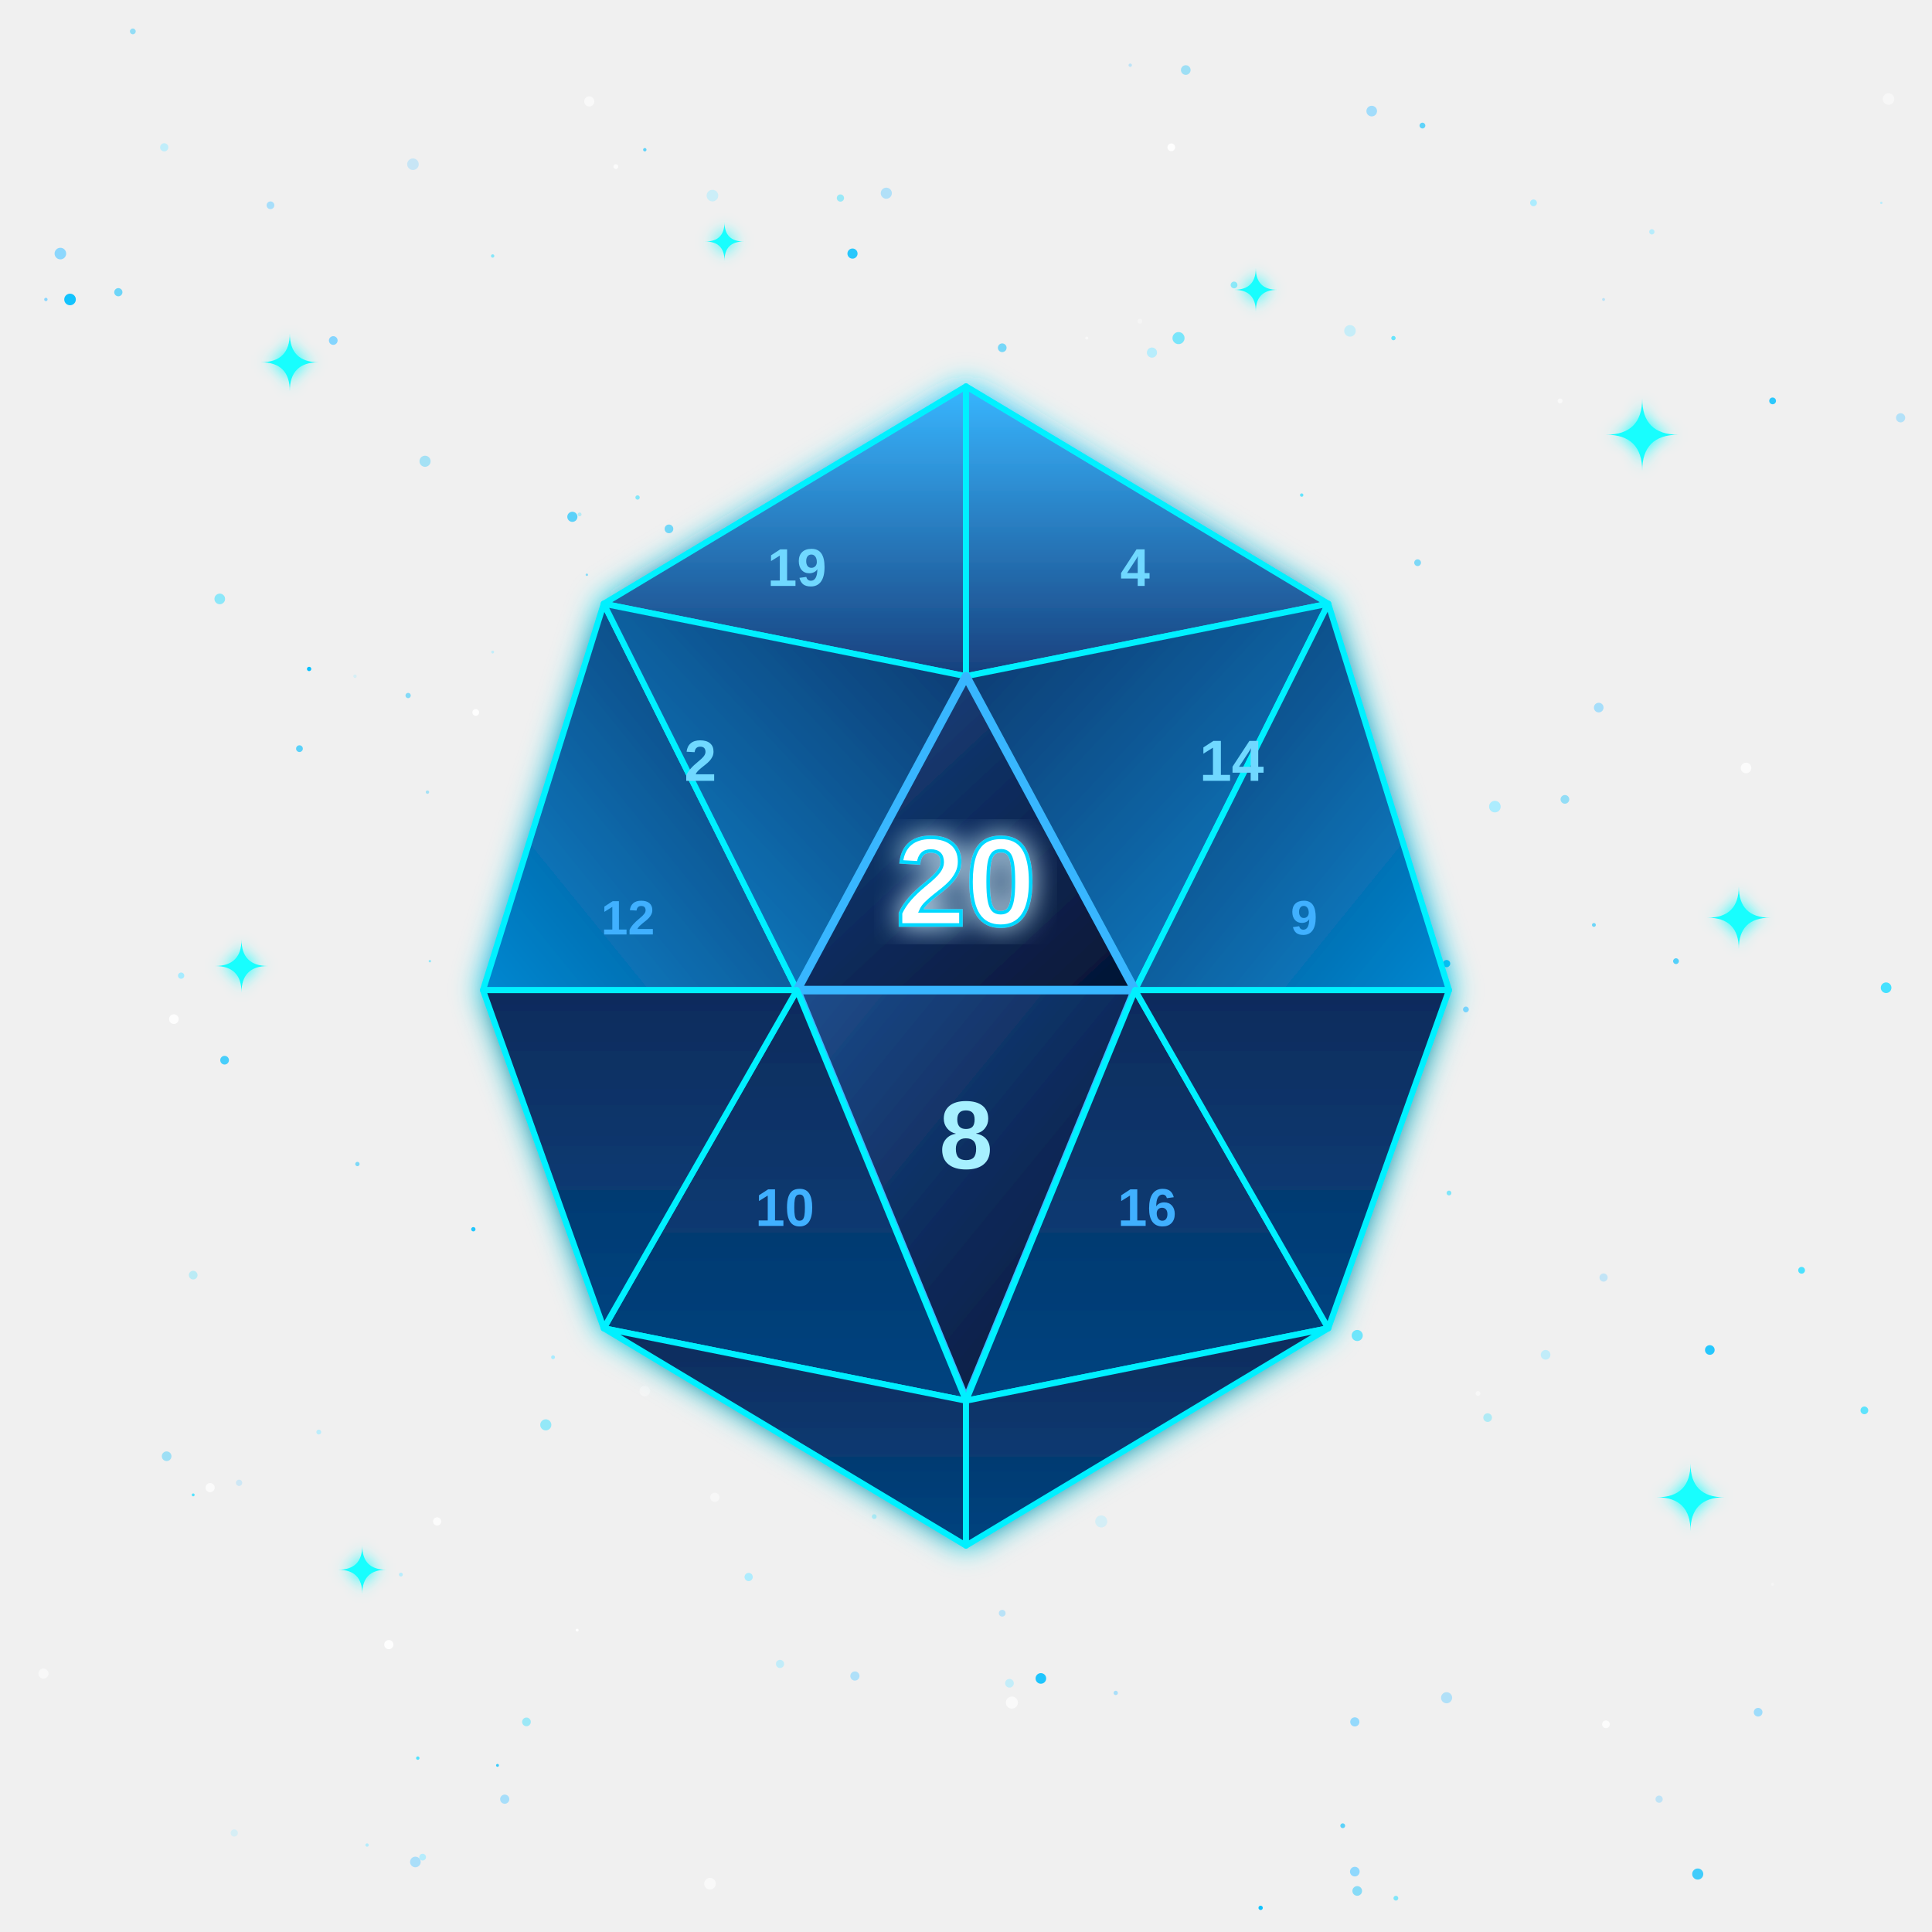
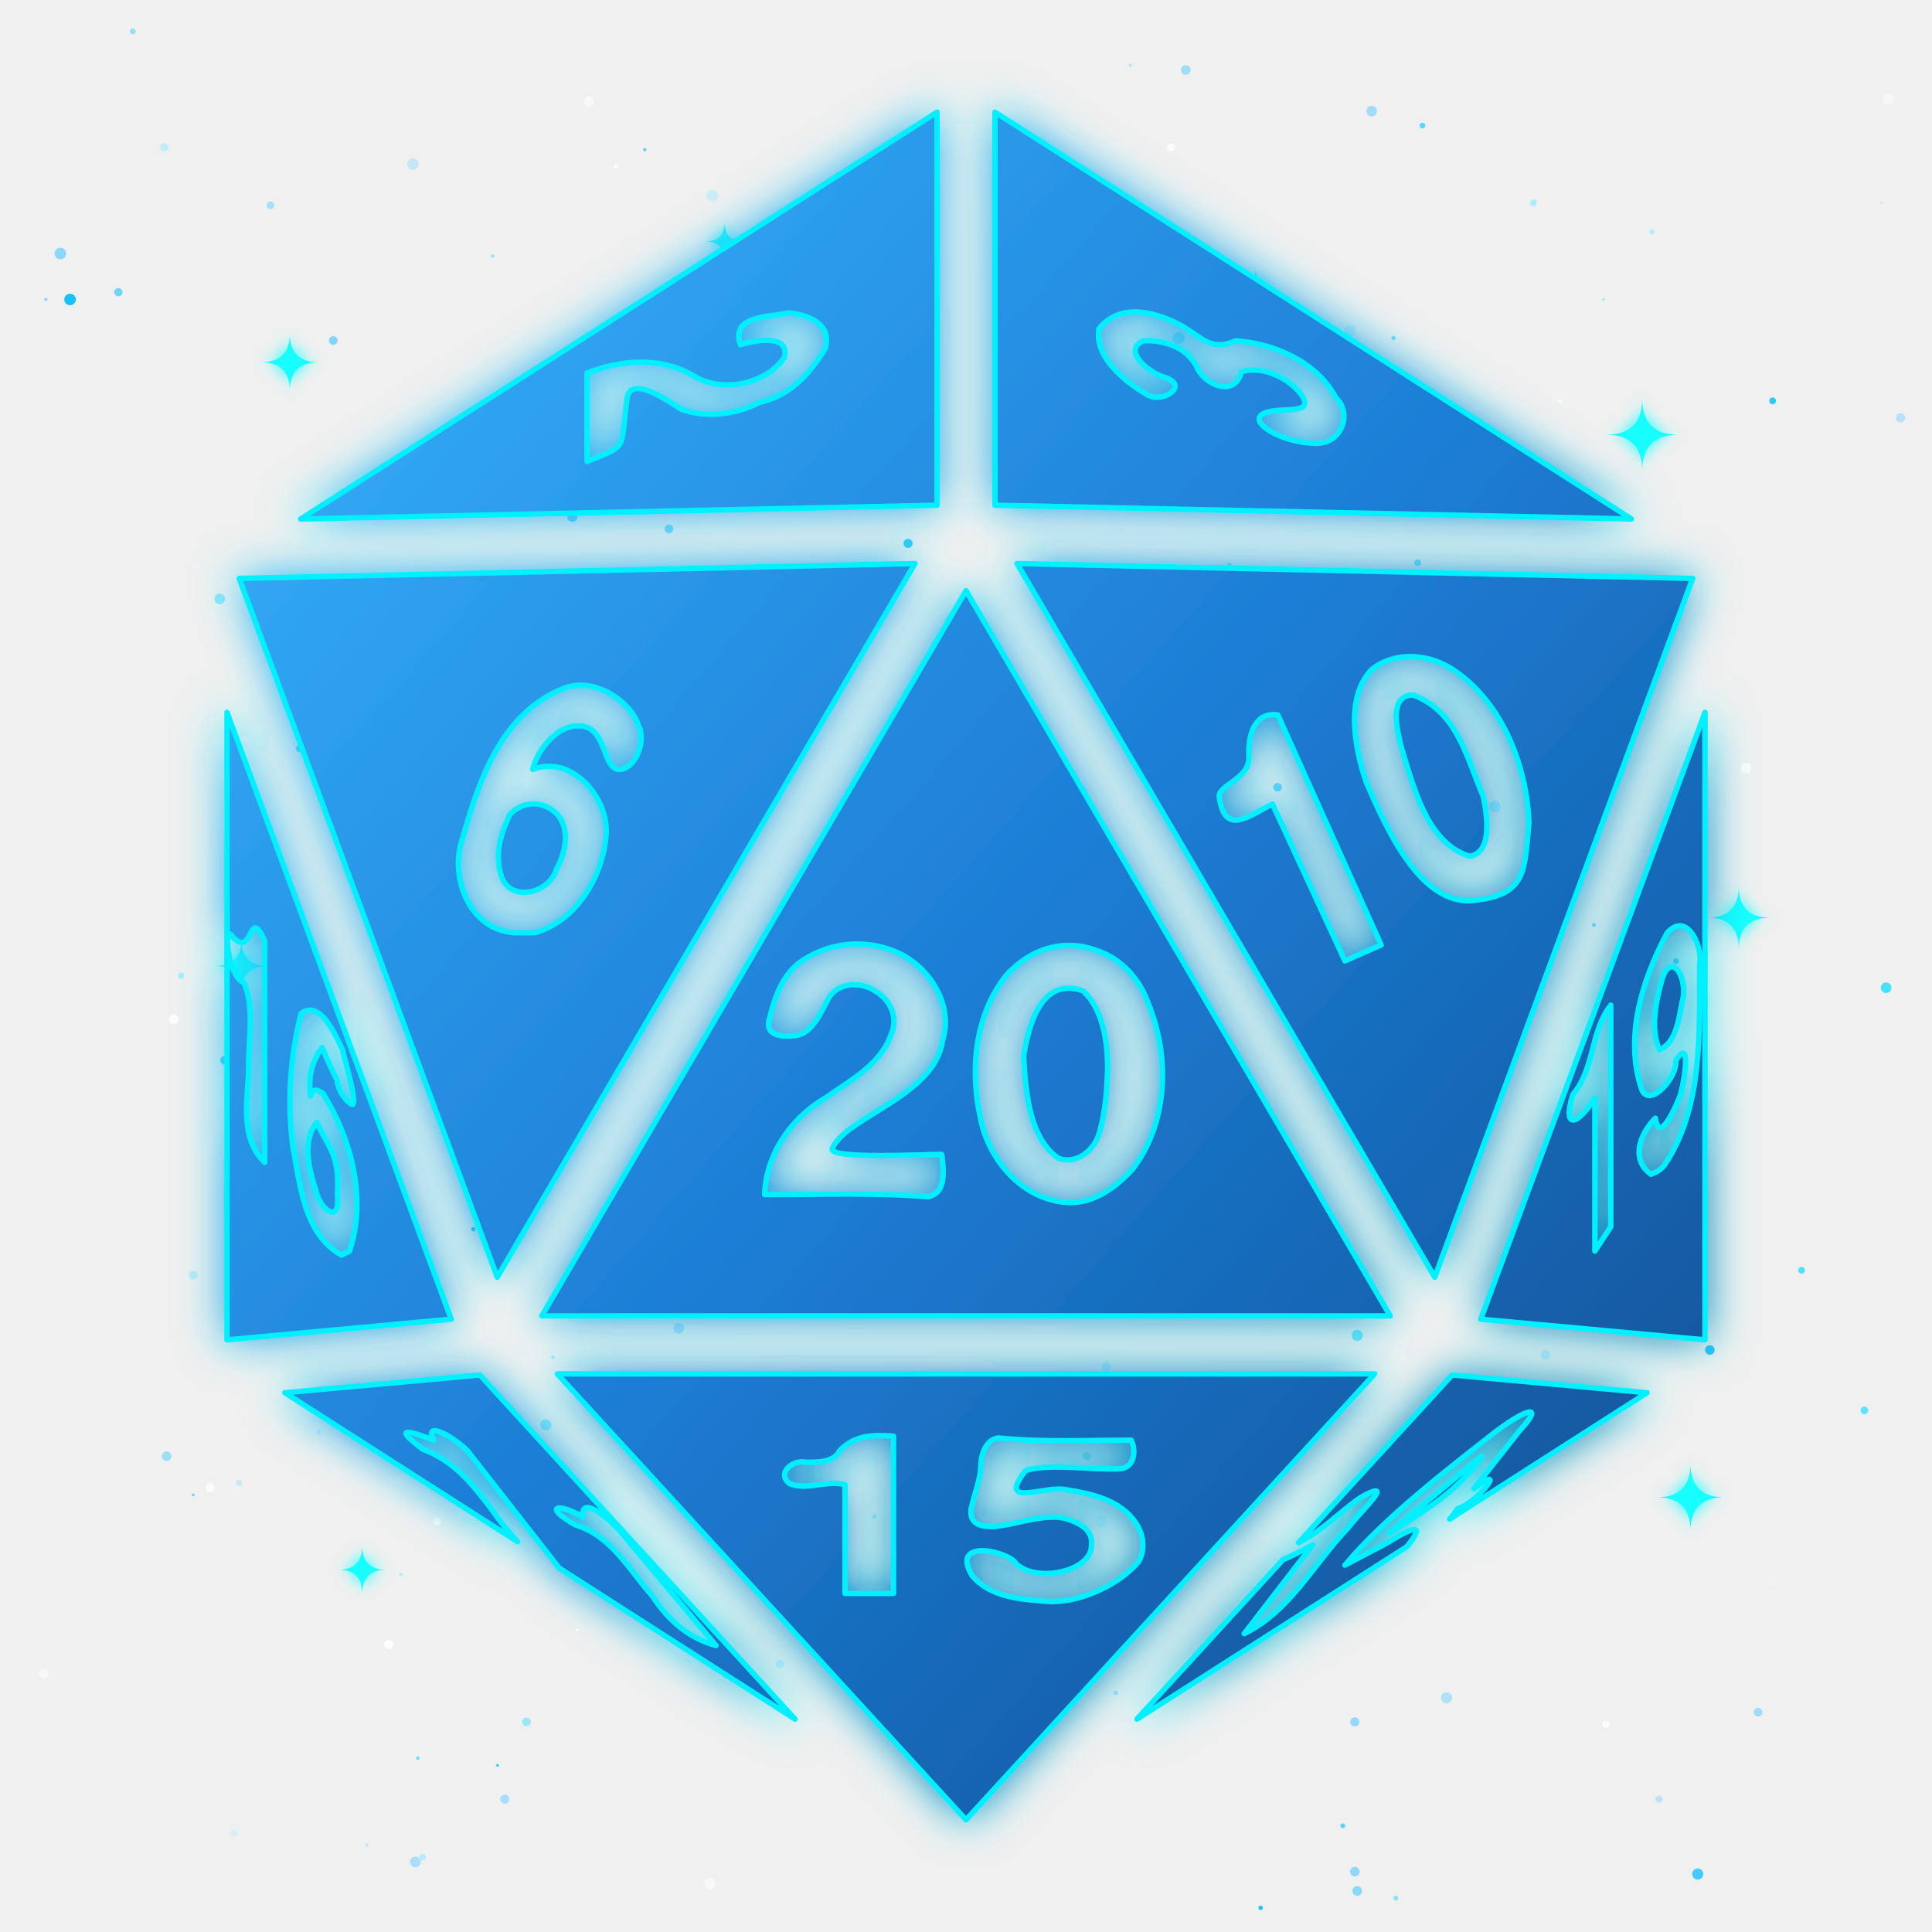
<svg xmlns="http://www.w3.org/2000/svg" viewBox="0 0 800 800" width="100%" height="100%">
  <defs>
+     <style>
+       @keyframes float {
+         0%, 100% { transform: translateY(0px); }
+         50%      { transform: translateY(-12px); }
+       }
+       @keyframes drift {
+         0%   { transform: translate(0, 0); }
+         25%  { transform: translate(3px, -2px); }
+         50%  { transform: translate(-1px, 3px); }
+         75%  { transform: translate(2px, -1px); }
+         100% { transform: translate(0, 0); }
+       }
+ 
+       .logo-float { animation: float 4s ease-in-out infinite; }
+       .star-drift circle { animation: drift 8s ease-in-out infinite; }
+       .star-drift circle:nth-child(3n)   { animation-delay: -2s; animation-duration: 10s; }
+       .star-drift circle:nth-child(3n+1) { animation-delay: -4s; animation-duration: 6s; }
+       .star-drift path { animation: drift 7s ease-in-out infinite; animation-delay: -3s; }
+     </style>
    <linearGradient id="facetCenter" x1="0%" y1="0%" x2="100%" y2="100%">
      <stop offset="0%" stop-color="#1e4d8c" />
      <stop offset="50%" stop-color="#0d2b5c" />
      <stop offset="100%" stop-color="#051533" />
    </linearGradient>
    <linearGradient id="facetTop" x1="0%" y1="100%" x2="0%" y2="0%">
      <stop offset="0%" stop-color="#18407d" />
      <stop offset="100%" stop-color="#38b6ff" />
    </linearGradient>
    <linearGradient id="facetLeft" x1="100%" y1="0%" x2="0%" y2="100%">
      <stop offset="0%" stop-color="#13366b" />
      <stop offset="100%" stop-color="#0288d1" />
    </linearGradient>
    <linearGradient id="facetRight" x1="0%" y1="0%" x2="100%" y2="100%">
      <stop offset="0%" stop-color="#13366b" />
      <stop offset="100%" stop-color="#0288d1" />
    </linearGradient>
    <linearGradient id="facetBottom" x1="50%" y1="0%" x2="50%" y2="100%">
      <stop offset="0%" stop-color="#0d2b5c" />
      <stop offset="100%" stop-color="#024480" />
+     </linearGradient>
+     <linearGradient id="logoGrad" x1="0%" y1="0%" x2="100%" y2="100%">
+       <stop offset="0%" stop-color="#38b6ff" />
+       <stop offset="50%" stop-color="#1e7ed6" />
+       <stop offset="100%" stop-color="#0d4a8c" />
    </linearGradient>
    <filter id="cubeGlow" x="-20%" y="-20%" width="140%" height="140%">
      <feGaussianBlur stdDeviation="6" result="blur" />
      <feComposite in="SourceGraphic" in2="blur" operator="over" />
    </filter>
    <filter id="starGlow" x="-50%" y="-50%" width="200%" height="200%">
      <feGaussianBlur stdDeviation="3" result="blur" />
      <feMerge>
        <feMergeNode in="blur" />
        <feMergeNode in="SourceGraphic" />
      </feMerge>
    </filter>
  </defs>
-   <g>
+   <g class="star-drift">
    <circle cx="664" cy="124" r="0.6" fill="#80d4ff" opacity="0.49" />
    <circle cx="152" cy="764" r="0.7" fill="#a6ebff" opacity="0.82" />
    <circle cx="99" cy="614" r="1.3" fill="#80d4ff" opacity="0.32" />
    <circle cx="248" cy="527" r="1.7" fill="#a6ebff" opacity="0.69" />
    <circle cx="439" cy="235" r="1.4" fill="#ffffff" opacity="0.49" />
    <circle cx="787" cy="173" r="1.9" fill="#80d4ff" opacity="0.54" />
    <circle cx="230" cy="354" r="0.7" fill="#00bfff" opacity="0.57" />
    <circle cx="362" cy="628" r="1.0" fill="#40e0ff" opacity="0.33" />
    <circle cx="559" cy="137" r="2.4" fill="#a6ebff" opacity="0.56" />
    <circle cx="310" cy="653" r="1.7" fill="#a6ebff" opacity="0.90" />
    <circle cx="206" cy="731" r="0.6" fill="#00bfff" opacity="0.76" />
    <circle cx="91" cy="248" r="2.2" fill="#40e0ff" opacity="0.57" />
    <circle cx="660" cy="383" r="0.8" fill="#00bfff" opacity="0.55" />
    <circle cx="728" cy="709" r="1.8" fill="#80d4ff" opacity="0.73" />
    <circle cx="556" cy="756" r="1.0" fill="#00bfff" opacity="0.62" />
    <circle cx="665" cy="714" r="1.6" fill="#ffffff" opacity="0.78" />
    <circle cx="244" cy="42" r="2.1" fill="#ffffff" opacity="0.58" />
    <circle cx="226" cy="590" r="2.3" fill="#40e0ff" opacity="0.52" />
    <circle cx="415" cy="668" r="1.4" fill="#80d4ff" opacity="0.49" />
    <circle cx="772" cy="584" r="1.6" fill="#40e0ff" opacity="0.82" />
    <circle cx="607" cy="418" r="1.2" fill="#80d4ff" opacity="1.00" />
    <circle cx="531" cy="515" r="0.7" fill="#ffffff" opacity="0.33" />
    <circle cx="166" cy="652" r="0.8" fill="#a6ebff" opacity="0.78" />
    <circle cx="75" cy="404" r="1.3" fill="#a6ebff" opacity="1.00" />
    <circle cx="267" cy="576" r="2.2" fill="#ffffff" opacity="0.31" />
    <circle cx="708" cy="559" r="2.0" fill="#00bfff" opacity="0.84" />
    <circle cx="124" cy="310" r="1.4" fill="#00bfff" opacity="0.62" />
    <circle cx="522" cy="790" r="0.9" fill="#00bfff" opacity="0.94" />
    <circle cx="664" cy="529" r="1.7" fill="#80d4ff" opacity="0.41" />
    <circle cx="562" cy="553" r="2.3" fill="#40e0ff" opacity="0.72" />
    <circle cx="29" cy="124" r="2.4" fill="#00bfff" opacity="0.92" />
    <circle cx="255" cy="69" r="1.0" fill="#ffffff" opacity="0.70" />
    <circle cx="97" cy="759" r="1.5" fill="#a6ebff" opacity="0.35" />
    <circle cx="138" cy="141" r="1.8" fill="#80d4ff" opacity="0.96" />
    <circle cx="281" cy="550" r="2.2" fill="#80d4ff" opacity="0.60" />
    <circle cx="562" cy="783" r="2.0" fill="#00bfff" opacity="0.44" />
    <circle cx="418" cy="697" r="1.8" fill="#a6ebff" opacity="0.61" />
    <circle cx="472" cy="133" r="1.0" fill="#ffffff" opacity="0.34" />
    <circle cx="612" cy="577" r="1.0" fill="#ffffff" opacity="0.45" />
    <circle cx="734" cy="656" r="0.6" fill="#ffffff" opacity="0.35" />
    <circle cx="348" cy="82" r="1.5" fill="#40e0ff" opacity="0.49" />
    <circle cx="229" cy="562" r="0.8" fill="#a6ebff" opacity="0.95" />
    <circle cx="600" cy="494" r="1.0" fill="#40e0ff" opacity="0.63" />
    <circle cx="204" cy="106" r="0.7" fill="#40e0ff" opacity="0.60" />
    <circle cx="430" cy="488" r="2.2" fill="#ffffff" opacity="0.34" />
    <circle cx="72" cy="422" r="2.0" fill="#ffffff" opacity="0.86" />
    <circle cx="264" cy="206" r="0.9" fill="#40e0ff" opacity="0.61" />
    <circle cx="197" cy="295" r="1.4" fill="#ffffff" opacity="0.91" />
    <circle cx="463" cy="573" r="0.7" fill="#a6ebff" opacity="0.76" />
    <circle cx="25" cy="105" r="2.4" fill="#80d4ff" opacity="0.89" />
    <circle cx="426" cy="507" r="1.5" fill="#ffffff" opacity="0.91" />
    <circle cx="178" cy="398" r="0.5" fill="#40e0ff" opacity="0.57" />
    <circle cx="302" cy="443" r="1.9" fill="#a6ebff" opacity="0.81" />
    <circle cx="687" cy="745" r="1.5" fill="#80d4ff" opacity="0.43" />
    <circle cx="69" cy="603" r="2.0" fill="#00bfff" opacity="0.34" />
    <circle cx="68" cy="61" r="1.7" fill="#a6ebff" opacity="0.65" />
    <circle cx="171" cy="68" r="2.4" fill="#80d4ff" opacity="0.36" />
    <circle cx="80" cy="619" r="0.6" fill="#40e0ff" opacity="0.90" />
    <circle cx="132" cy="593" r="1.0" fill="#a6ebff" opacity="0.72" />
    <circle cx="93" cy="439" r="1.8" fill="#00bfff" opacity="0.70" />
    <circle cx="277" cy="219" r="1.8" fill="#00bfff" opacity="0.52" />
    <circle cx="415" cy="144" r="1.8" fill="#00bfff" opacity="0.51" />
    <circle cx="779" cy="84" r="0.5" fill="#a6ebff" opacity="0.73" />
    <circle cx="112" cy="85" r="1.6" fill="#80d4ff" opacity="0.65" />
    <circle cx="367" cy="80" r="2.3" fill="#80d4ff" opacity="0.56" />
    <circle cx="458" cy="566" r="1.9" fill="#a6ebff" opacity="0.73" />
    <circle cx="18" cy="693" r="2.1" fill="#ffffff" opacity="0.51" />
    <circle cx="147" cy="280" r="0.7" fill="#a6ebff" opacity="0.37" />
    <circle cx="169" cy="288" r="1.1" fill="#00bfff" opacity="0.45" />
    <circle cx="218" cy="713" r="1.8" fill="#40e0ff" opacity="0.48" />
    <circle cx="267" cy="62" r="0.7" fill="#00bfff" opacity="0.60" />
    <circle cx="55" cy="13" r="1.2" fill="#00bfff" opacity="0.39" />
    <circle cx="175" cy="769" r="1.4" fill="#a6ebff" opacity="0.79" />
    <circle cx="19" cy="124" r="0.7" fill="#80d4ff" opacity="0.92" />
    <circle cx="568" cy="46" r="2.2" fill="#80d4ff" opacity="0.71" />
    <circle cx="450" cy="140" r="0.6" fill="#ffffff" opacity="0.56" />
    <circle cx="376" cy="225" r="1.9" fill="#00bfff" opacity="0.77" />
    <circle cx="583" cy="426" r="2.4" fill="#80d4ff" opacity="0.82" />
    <circle cx="176" cy="191" r="2.3" fill="#00bfff" opacity="0.32" />
    <circle cx="431" cy="695" r="2.2" fill="#00bfff" opacity="0.87" />
    <circle cx="173" cy="728" r="0.7" fill="#40e0ff" opacity="0.91" />
    <circle cx="237" cy="214" r="2.1" fill="#00bfff" opacity="0.62" />
    <circle cx="243" cy="238" r="0.5" fill="#00bfff" opacity="0.44" />
    <circle cx="295" cy="81" r="2.4" fill="#a6ebff" opacity="0.50" />
    <circle cx="419" cy="705" r="2.5" fill="#ffffff" opacity="0.68" />
    <circle cx="128" cy="277" r="0.9" fill="#00bfff" opacity="0.97" />
    <circle cx="49" cy="121" r="1.7" fill="#00bfff" opacity="0.54" />
    <circle cx="456" cy="630" r="2.5" fill="#a6ebff" opacity="0.38" />
    <circle cx="204" cy="270" r="0.6" fill="#a6ebff" opacity="0.61" />
    <circle cx="561" cy="713" r="1.9" fill="#80d4ff" opacity="0.82" />
    <circle cx="382" cy="451" r="0.6" fill="#00bfff" opacity="0.76" />
    <circle cx="648" cy="331" r="1.8" fill="#00bfff" opacity="0.39" />
    <circle cx="529" cy="326" r="1.8" fill="#00bfff" opacity="0.53" />
    <circle cx="577" cy="140" r="0.9" fill="#40e0ff" opacity="0.77" />
    <circle cx="703" cy="776" r="2.3" fill="#00bfff" opacity="0.73" />
    <circle cx="425" cy="571" r="2.2" fill="#80d4ff" opacity="0.51" />
    <circle cx="450" cy="603" r="1.7" fill="#40e0ff" opacity="0.53" />
    <circle cx="462" cy="701" r="0.9" fill="#80d4ff" opacity="0.63" />
    <circle cx="684" cy="96" r="1.1" fill="#a6ebff" opacity="0.76" />
    <circle cx="353" cy="105" r="2.1" fill="#00bfff" opacity="0.83" />
    <circle cx="240" cy="213" r="0.8" fill="#40e0ff" opacity="0.33" />
    <circle cx="635" cy="84" r="1.4" fill="#a6ebff" opacity="0.92" />
    <circle cx="209" cy="745" r="1.9" fill="#80d4ff" opacity="0.65" />
    <circle cx="161" cy="681" r="1.9" fill="#ffffff" opacity="0.92" />
    <circle cx="445" cy="234" r="0.9" fill="#a6ebff" opacity="0.97" />
    <circle cx="485" cy="61" r="1.6" fill="#ffffff" opacity="0.94" />
    <circle cx="477" cy="146" r="2.1" fill="#a6ebff" opacity="0.77" />
    <circle cx="619" cy="334" r="2.4" fill="#a6ebff" opacity="0.92" />
    <circle cx="746" cy="526" r="1.4" fill="#40e0ff" opacity="0.93" />
    <circle cx="172" cy="771" r="2.2" fill="#80d4ff" opacity="0.62" />
    <circle cx="662" cy="293" r="2.0" fill="#80d4ff" opacity="0.66" />
    <circle cx="291" cy="460" r="0.7" fill="#00bfff" opacity="0.50" />
    <circle cx="353" cy="337" r="2.3" fill="#80d4ff" opacity="0.36" />
    <circle cx="246" cy="402" r="1.9" fill="#ffffff" opacity="0.79" />
    <circle cx="434" cy="427" r="1.2" fill="#ffffff" opacity="0.63" />
    <circle cx="221" cy="440" r="1.3" fill="#ffffff" opacity="0.84" />
    <circle cx="599" cy="399" r="1.5" fill="#00bfff" opacity="0.96" />
    <circle cx="781" cy="409" r="2.2" fill="#40e0ff" opacity="0.97" />
    <circle cx="561" cy="775" r="2.0" fill="#80d4ff" opacity="0.86" />
    <circle cx="509" cy="234" r="1.0" fill="#40e0ff" opacity="0.64" />
    <circle cx="354" cy="694" r="1.9" fill="#80d4ff" opacity="0.58" />
    <circle cx="488" cy="140" r="2.5" fill="#40e0ff" opacity="0.67" />
    <circle cx="616" cy="587" r="1.8" fill="#40e0ff" opacity="0.36" />
    <circle cx="148" cy="482" r="0.9" fill="#00bfff" opacity="0.48" />
    <circle cx="226" cy="475" r="1.2" fill="#40e0ff" opacity="0.83" />
    <circle cx="294" cy="780" r="2.4" fill="#ffffff" opacity="0.60" />
    <circle cx="491" cy="29" r="2.0" fill="#00bfff" opacity="0.34" />
    <circle cx="239" cy="675" r="0.6" fill="#ffffff" opacity="0.97" />
    <circle cx="782" cy="41" r="2.4" fill="#ffffff" opacity="0.44" />
    <circle cx="646" cy="166" r="1.0" fill="#ffffff" opacity="0.63" />
    <circle cx="587" cy="233" r="1.4" fill="#00bfff" opacity="0.48" />
    <circle cx="181" cy="630" r="1.7" fill="#ffffff" opacity="0.82" />
    <circle cx="177" cy="328" r="0.7" fill="#00bfff" opacity="0.32" />
    <circle cx="599" cy="703" r="2.3" fill="#80d4ff" opacity="0.56" />
    <circle cx="87" cy="616" r="1.9" fill="#ffffff" opacity="0.74" />
    <circle cx="723" cy="318" r="2.2" fill="#ffffff" opacity="0.72" />
    <circle cx="589" cy="52" r="1.2" fill="#00bfff" opacity="0.60" />
    <circle cx="80" cy="528" r="1.8" fill="#40e0ff" opacity="0.31" />
    <circle cx="511" cy="118" r="1.4" fill="#40e0ff" opacity="0.55" />
    <circle cx="734" cy="166" r="1.4" fill="#00bfff" opacity="0.81" />
    <circle cx="640" cy="561" r="2.0" fill="#a6ebff" opacity="0.63" />
    <circle cx="284" cy="340" r="2.2" fill="#ffffff" opacity="0.88" />
    <circle cx="295" cy="471" r="1.0" fill="#a6ebff" opacity="0.63" />
    <circle cx="694" cy="398" r="1.2" fill="#00bfff" opacity="0.65" />
    <circle cx="196" cy="509" r="0.9" fill="#00bfff" opacity="0.86" />
    <circle cx="296" cy="620" r="1.9" fill="#ffffff" opacity="0.49" />
    <circle cx="539" cy="205" r="0.7" fill="#40e0ff" opacity="0.80" />
    <circle cx="578" cy="786" r="1.0" fill="#40e0ff" opacity="0.63" />
    <circle cx="468" cy="27" r="0.7" fill="#80d4ff" opacity="0.46" />
    <circle cx="323" cy="689" r="1.7" fill="#a6ebff" opacity="0.63" />
+   </g>
+   <g class="star-drift">
    <path d="M 120 138 Q 120 150 132 150 Q 120 150 120 162 Q 120 150 108 150 Q 120 150 120 138 Z" fill="#00ffff" filter="url(#starGlow)" opacity="0.9" />
    <path d="M 680 165 Q 680 180 695 180 Q 680 180 680 195 Q 680 180 665 180 Q 680 180 680 165 Z" fill="#00ffff" filter="url(#starGlow)" opacity="0.9" />
    <path d="M 150 640 Q 150 650 160 650 Q 150 650 150 660 Q 150 650 140 650 Q 150 650 150 640 Z" fill="#00ffff" filter="url(#starGlow)" opacity="0.9" />
    <path d="M 700 606 Q 700 620 714 620 Q 700 620 700 634 Q 700 620 686 620 Q 700 620 700 606 Z" fill="#00ffff" filter="url(#starGlow)" opacity="0.9" />
    <path d="M 300 92 Q 300 100 308 100 Q 300 100 300 108 Q 300 100 292 100 Q 300 100 300 92 Z" fill="#00ffff" filter="url(#starGlow)" opacity="0.9" />
    <path d="M 520 111 Q 520 120 529 120 Q 520 120 520 129 Q 520 120 511 120 Q 520 120 520 111 Z" fill="#00ffff" filter="url(#starGlow)" opacity="0.9" />
    <path d="M 100 389 Q 100 400 111 400 Q 100 400 100 411 Q 100 400 89 400 Q 100 400 100 389 Z" fill="#00ffff" filter="url(#starGlow)" opacity="0.9" />
    <path d="M 720 367 Q 720 380 733 380 Q 720 380 720 393 Q 720 380 707 380 Q 720 380 720 367 Z" fill="#00ffff" filter="url(#starGlow)" opacity="0.9" />
  </g>
-   <g stroke="#00f0ff" stroke-width="2.5" stroke-linejoin="round" filter="url(#cubeGlow)">
-     <polygon points="400,160 250,250 400,280" fill="url(#facetTop)" />
-     <polygon points="400,160 400,280 550,250" fill="url(#facetTop)" />
-     <polygon points="250,250 200,410 330,410" fill="url(#facetLeft)" />
-     <polygon points="250,250 330,410 400,280" fill="url(#facetLeft)" />
-     <polygon points="550,250 400,280 470,410" fill="url(#facetRight)" />
-     <polygon points="550,250 470,410 600,410" fill="url(#facetRight)" />
-     <polygon points="400,280 330,410 470,410" fill="url(#facetCenter)" stroke="#38b6ff" stroke-width="3.5" />
-     <polygon points="330,410 470,410 400,580" fill="url(#facetCenter)" stroke="#38b6ff" stroke-width="3.5" />
-     <polygon points="330,410 400,580 250,550" fill="url(#facetBottom)" />
-     <polygon points="200,410 330,410 250,550" fill="url(#facetBottom)" />
-     <polygon points="470,410 550,550 400,580" fill="url(#facetBottom)" />
-     <polygon points="470,410 600,410 550,550" fill="url(#facetBottom)" />
-     <polygon points="250,550 400,580 400,640" fill="url(#facetBottom)" />
-     <polygon points="400,580 550,550 400,640" fill="url(#facetBottom)" />
-   </g>
-   <g font-family="Arial, sans-serif" font-weight="bold" text-anchor="middle" dominant-baseline="central" fill="#e0f7ff">
-     <text x="400" y="365" font-size="52" fill="#ffffff" stroke="#00d8ff" stroke-width="1.5" filter="url(#cubeGlow)">20</text>
-     <text x="400" y="470" font-size="40" fill="#a6f0ff">8</text>
-     <text x="330" y="235" font-size="22" fill="#70d8ff">19</text>
-     <text x="470" y="235" font-size="22" fill="#70d8ff">4</text>
-     <text x="290" y="315" font-size="24" fill="#70d8ff">2</text>
-     <text x="510" y="315" font-size="24" fill="#70d8ff">14</text>
-     <text x="260" y="380" font-size="20" fill="#40b0ff">12</text>
-     <text x="540" y="380" font-size="20" fill="#40b0ff">9</text>
-     <text x="325" y="500" font-size="22" fill="#40b0ff">10</text>
-     <text x="475" y="500" font-size="22" fill="#40b0ff">16</text>
+   <g class="logo-wrapper" stroke="#00f0ff" stroke-width="1.5" stroke-linejoin="round" filter="url(#cubeGlow)" transform="translate(16, 16) scale(1.5)">
+     <g class="logo-float">
+       <path d="M248 20.3 72.33 132.6 248 128.8zm16 0v108.5l175.7 3.8zm51.4 58.9c6.1 3.5 8.2 7.2 15.1 4.2 10.7.8 22.3 5.8 27.6 15.7 4.7 4.5 1.5 12.6-5.2 12.6-9.7.1-19.7-6.1-14.6-8.3 4.7-2 14.7.9 10-5.5-3.6-4.5-11-7.8-16.3-5.9-1.6 6.8-9.4 4-12-.7-2.3-5.8-9.1-8.2-15-7.9-6.1 2.7 1.6 8.8 5.3 9.9 7.9 2.2.2 7.5-4.1 5.1-4.2-2.4-15-9.6-13.5-18.3 5.8-7.39 15.8-4.62 22.7-.9zm-108.5-3.5c5.5.5 12.3 3 10.2 9.9-4.3 7-9.8 13.1-18.1 14.8-6.5 3.4-14.9 4.4-21.6 1.9-3.7-2.3-13.5-9.3-14.9-3.4-2.1 14.8.7 13.1-11.1 17.8V92.3c9.9-3.9 21.1-4.5 30.3 1.3 8 4.2 19.4 1.5 24.2-5.7 1.4-6.5-8.1-4.6-12.2-3.4-2.7-8.2 7.9-7.5 13.2-8.8zm35 69.2L55.39 149l71.21 192.9zm28.2 0 115.3 197L456.6 149zm-14.1 7.5L138.9 352.6h234.2zm133.3 21.1c13.9 8.3 21.5 26.2 22.1 43-1.3 13.6-.7 19.8-15.2 21.4-14.5 1.6-23.9-19.2-29.7-32.6-3.4-9.9-5.8-24 1.7-31.3 6.1-4.8 15-4.1 21.1-.5zm-223.7 16.1c2.1 4-.5 11.4-4.8 12.1-4.9.7-3.8-9.3-9.4-11.6-6.9-2.3-13.6 5.6-15 11.6 10.4-4 20.3 7.1 20.3 17-.4 11.7-7.9 24.8-19.7 28.1h-5.6c-12.7-.7-18.3-15.8-14.2-26.6 4.4-15.8 10.8-33.9 27.2-40.6 8.5-3.9 19 3.2 21.2 10zm213.9-8.4c-7.1-.1-4.4 10-3.3 14.5 3.5 11.5 7.3 26.6 18.9 30 6.8-1.2 4.4-12.8 3.7-16.5-4.7-10.9-7.1-23.3-19.3-28zM52 186v173.2l61.9-5.7zm408 0-61.9 167.5 61.9 5.7zm-117.9.7 28.5 63.5-10 4.4-20-43.3c-6.1 3-13 8.9-14.6-1.4-1.3-3.9 8.5-5.1 8.1-11.9-.3-6.9 2.2-12.2 8-11.3zm-212 27.4c-2.4 5.1-4.1 10.3-2.7 15.9 1.7 8.8 13.5 6.4 15.6-.8 2.7-5 3.9-11.7-.5-15.7-4.1-3.4-8.9-2.8-12.4.6zm328.4 41.6c-.1 18.6 1.1 39.2-9.7 55.3-.9 1.2-2.2 1.9-3.7 2.5-5.8-4.1-3-11.3 1.2-15.5 1 7.3 5.5-2.9 6.6-5.6 1.3-3.2 3.6-17.7-1-10.2.7 4-6.8 13.1-9.3 8.1-5-14.4 0-30.5 7-43.5 5.7-6.2 9.9 4.4 8.9 8.9zM59.93 245.5c.59.1 1.34 1 2.48 3.6v61.1c-7.3-7-4.47-18-4.45-26.4 0-8.4 1.65-16.3-1.28-23.2-4.62-1.7-5.79-17-3.17-12.7 4.41 4.8 4.66-2.7 6.42-2.4zm178.77 7.6c8.1 4.5 13.8 14.4 10.8 23.6-2.1 15.2-27 21.1-30.4 29.7-1.2 3 25.4 1.6 30.2 1.6.5 4 1.5 10.7-3.8 11.7-14.5-1.2-29.9-.6-45.1-.6.4-11.2 7.4-21.3 17-26.8 6.9-4.9 15.4-9.3 18.1-17.9 1.8-4.5-.6-9.3-4.6-11.5-4.2-2.9-11-2.3-13.2 2.7-2 3.8-4.4 9.1-8.7 9.6-2.9.4-9 .5-7.2-4.9 1.4-5.6 3.4-11.5 8.2-15.2 8.8-6.3 19.9-6.7 28.7-2zm53.3-1.4c6.8 2.2 12 7.9 14.3 14.6 6.1 14.7 5.5 33.1-4.4 45.9-4.5 4.8-10.2 9.1-17 9.1-12.5-.1-22.4-11.1-24.8-22.8-3.1-13.4-1.8-28.7 6.9-39.8 6.8-7.6 16-10.3 25-7zm156.1 8.1c-1.6 5.9-3.3 13.4-.7 19.3 5.1-2 5.4-9.6 6.6-14.5.9-6.1-3.5-12.6-5.9-4.8zm-176.2 21.1c.6 10.5 1.7 22.8 9.7 28.2 4.9 1.8 9.7-2.2 11.1-6.7 1.9-6.3 2.3-12.9 2.4-19.4-.2-7.1-1.5-15-6.7-20.1-12.2-4.4-15.3 10.9-16.5 18zM434 266.8V328l-4.4 6.7v-42.3c-4.6 7.5-9.1 9.1-6.1-.9 6.1-7.1 4.8-17.4 10.5-24.7zM83.85 279c.8 3.6 5.12 17.8 2.04 14.8-1.97-1.3-3.62-4.9-3.41-6.1-1.55-3-2.96-6.1-4.21-9.2-2.95 4-3.96 8.3-3.14 13.4.2-1.6 1.18-2.3 3.39-.7 7.84 12.6 12.17 29.1 7.29 43.5l-2.22 1.1c-10.36-5.8-11.4-19.4-13.43-30-1.55-12.3-.79-24.7 2.3-36.7 5.2-3.8 9.16 5.4 11.39 9.9zm-7.05 20.2c-4.06 4.7-2.26 12.8-.38 18.4 1.11 5.5 6.92 10.2 6.06 1.6.69-11.1-2.33-12.7-5.68-20zm66.4 69.4L256 491.7l112.8-123.1zm-21.4.3-53.84 4.9 64.24 41.1c-2.6-2.7-4.9-5.7-7.1-8.8-5.2-6.9-10.5-13.6-18.9-16.6-8.75-6.5-4.2-5.3 2.9-2.6-1-1.8-.7-2.6.1-2.6 2.2-.2 8.4 4.2 9.8 6.3l24.7 31.6 65.1 41.7zm268.4 0-42.4 46.3c6.4-3.1 11.3-8.5 17-12.4 2.4-1.4 3.7-1.9 4.3-1.9 2.1 0-5.4 7.1-7.7 10.3-9.4 9.8-16 23-28.6 29.1l18.9-24.5c-2.3 1.3-6 3.2-8.2 4.1l-40.3 44 74.5-47.6c5.4-6.7 1.9-5.6-5.7-.9l-11.4 6c11.4-13.7 30.8-28.3 40-35.6 9.2-7.3 15.9-9.8 8.2-1.5l-12.6 16c10-7.6.9 3.9-4.5 5.5-.7 1-1.4 2-2.2 2.9l54.5-34.9zM236 385.8v43.4h-13.4v-30c-5-1.4-10.4 1.7-15.3-.3-3.8-2.9 1-6.8 4.5-5.9 3.3-.1 7.6.2 9.3-3.2 4.4-4.5 9.6-4.4 14.9-4zm29 .5c12.1 1.2 24.2.6 36.6.6 1.5 3 .8 7.8-3.3 7.9-7.7.3-21-1.6-25.9.6-8.2 10.5 5.7 3.8 11.4 5.2 7 1.1 15 2.9 19.1 9.2 2.1 3.1 2.7 7.3.7 10.7-5.8 6.8-17 11.5-25.3 10.9-7.3-.6-15.6-1.1-20.6-7.1-6.4-10.6 10.5-6.7 12.2-3.2 6 5.3 20.3 1.9 20.7-4.7.6-4.2-2.1-6.3-6.9-7.8-4.8-1.5-12.6 1-17.3 1.8-4.7.8-9.6.5-9-4.4.8-4.2 2.7-8.1 2.7-12.5.1-3 1.7-7 4.9-7.2zm133.5 5c-.2-.2-7 5.8-9.9 8.1l-15.8 13.1c10.6-6.5 19.3-12 25.7-21.2zm-247 14.2c2.4 0 7.5 4.6 9.4 7l26.1 31.1c-7.7-2.1-13.3-7.1-17.6-13.7-6.5-7.3-11.3-16.6-21.2-19.6-9-5-5.2-6.4 2.1-2.2-.3-1.9.2-2.6 1.2-2.6z" fill="url(#logoGrad)" fill-opacity="1" />
+     </g>
  </g>
</svg>
